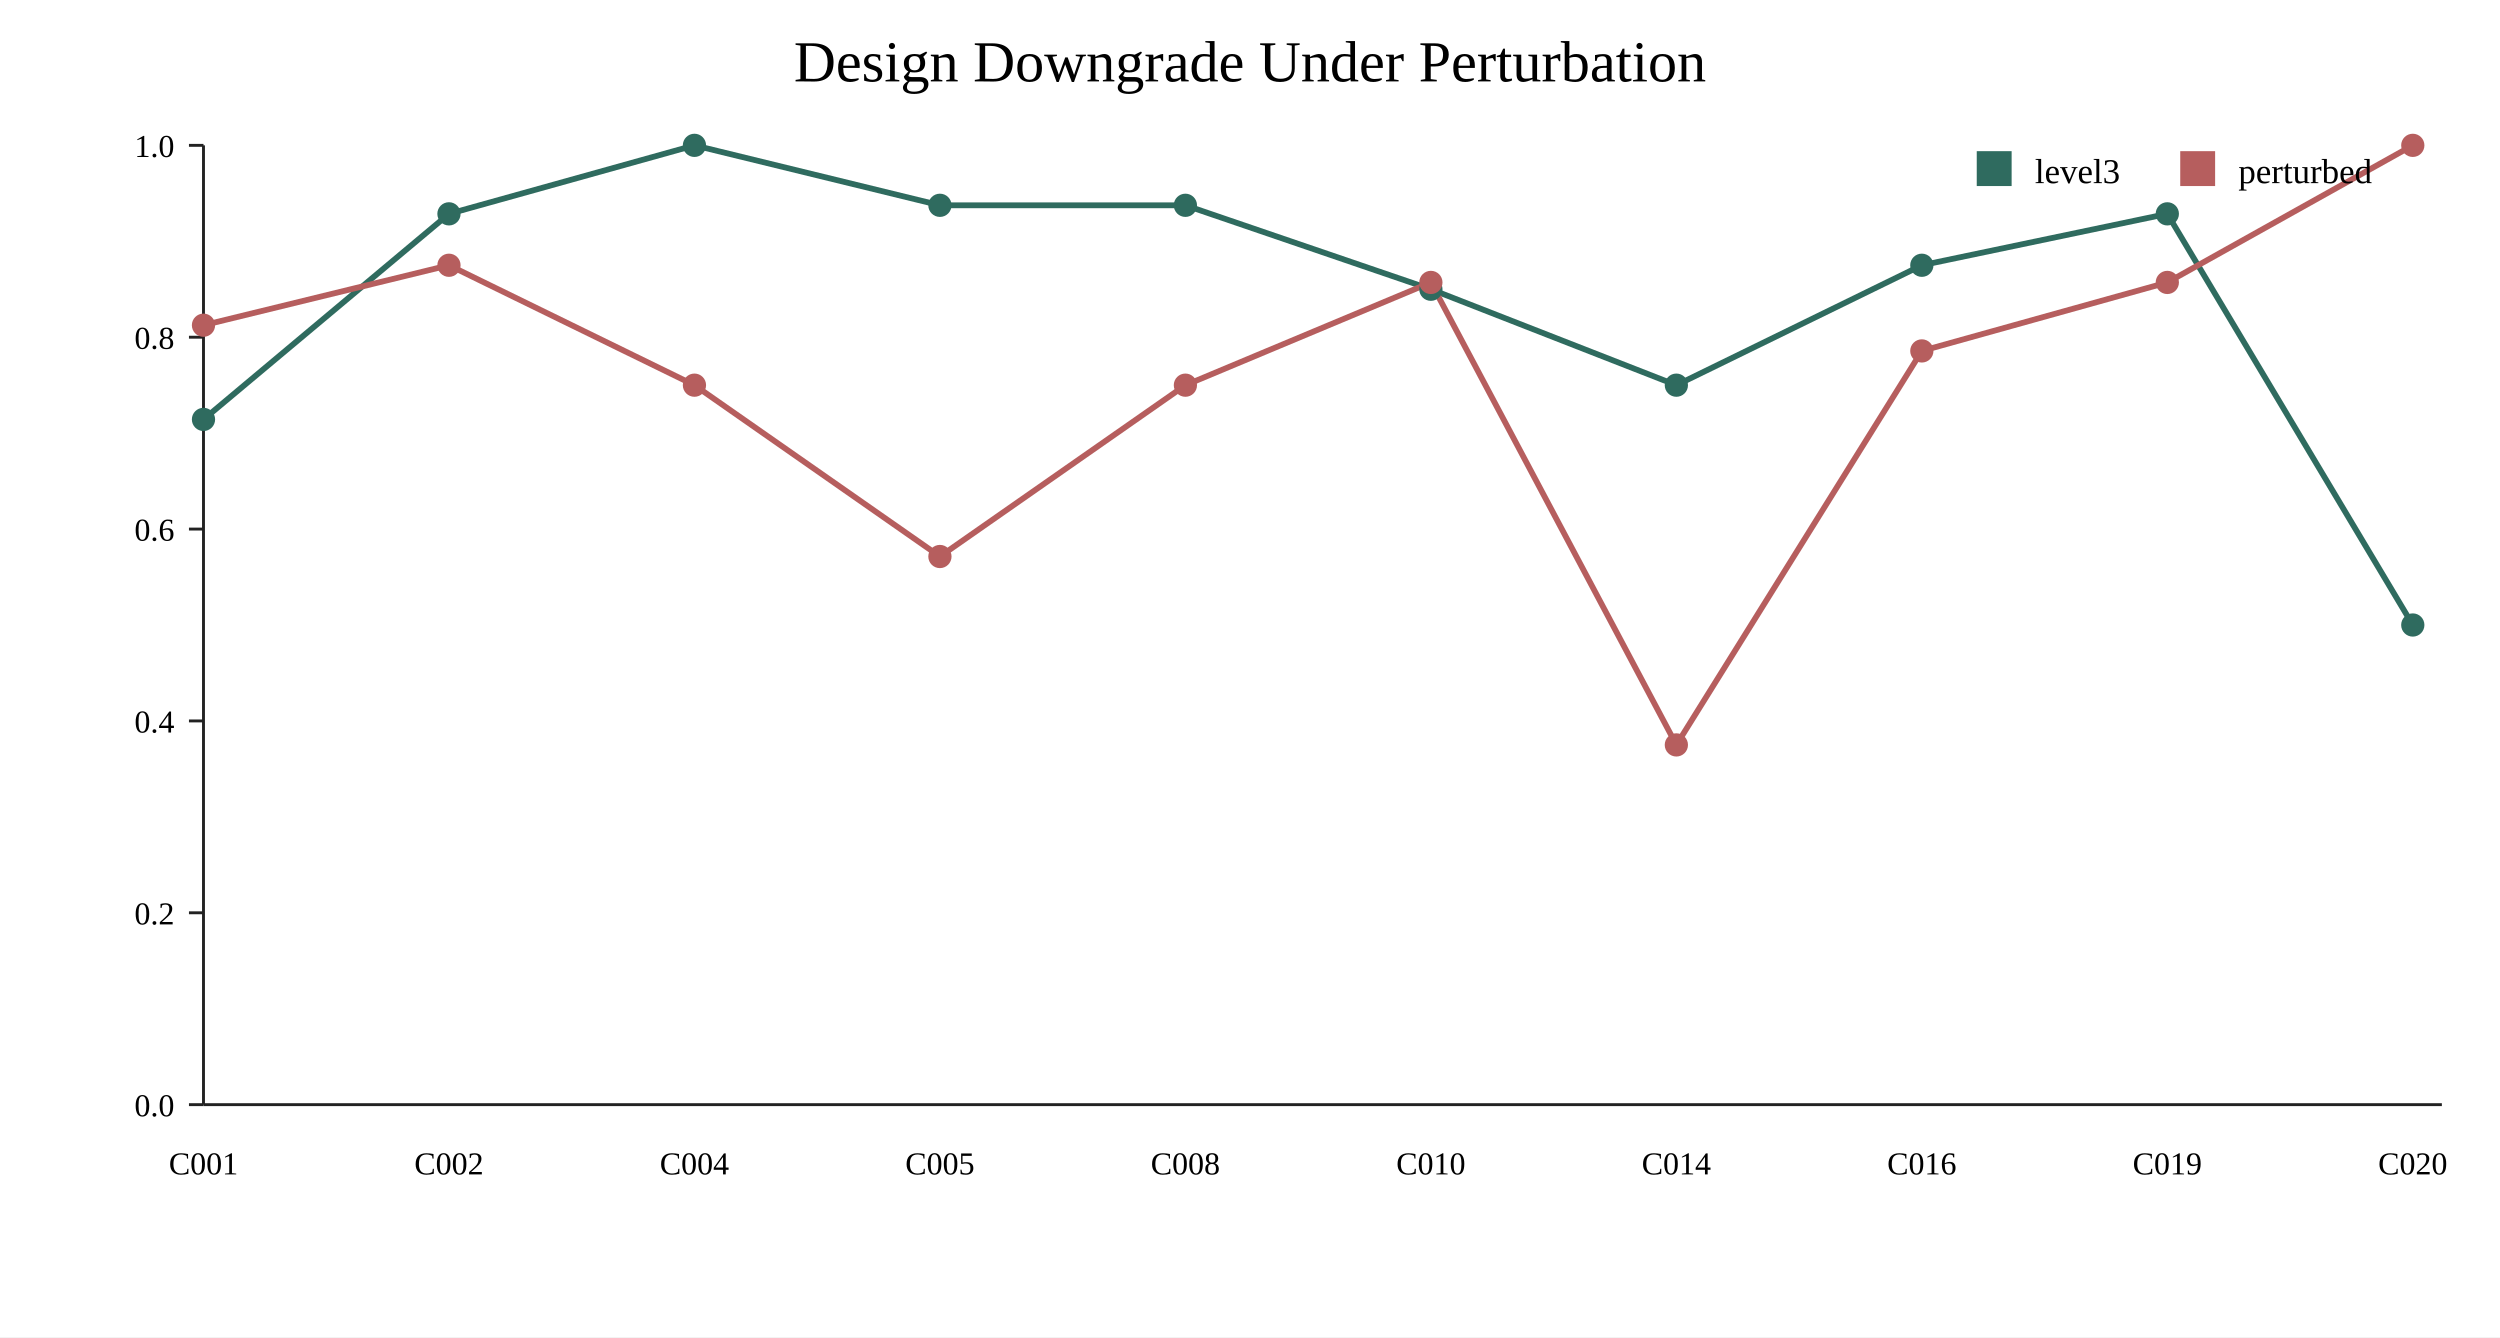
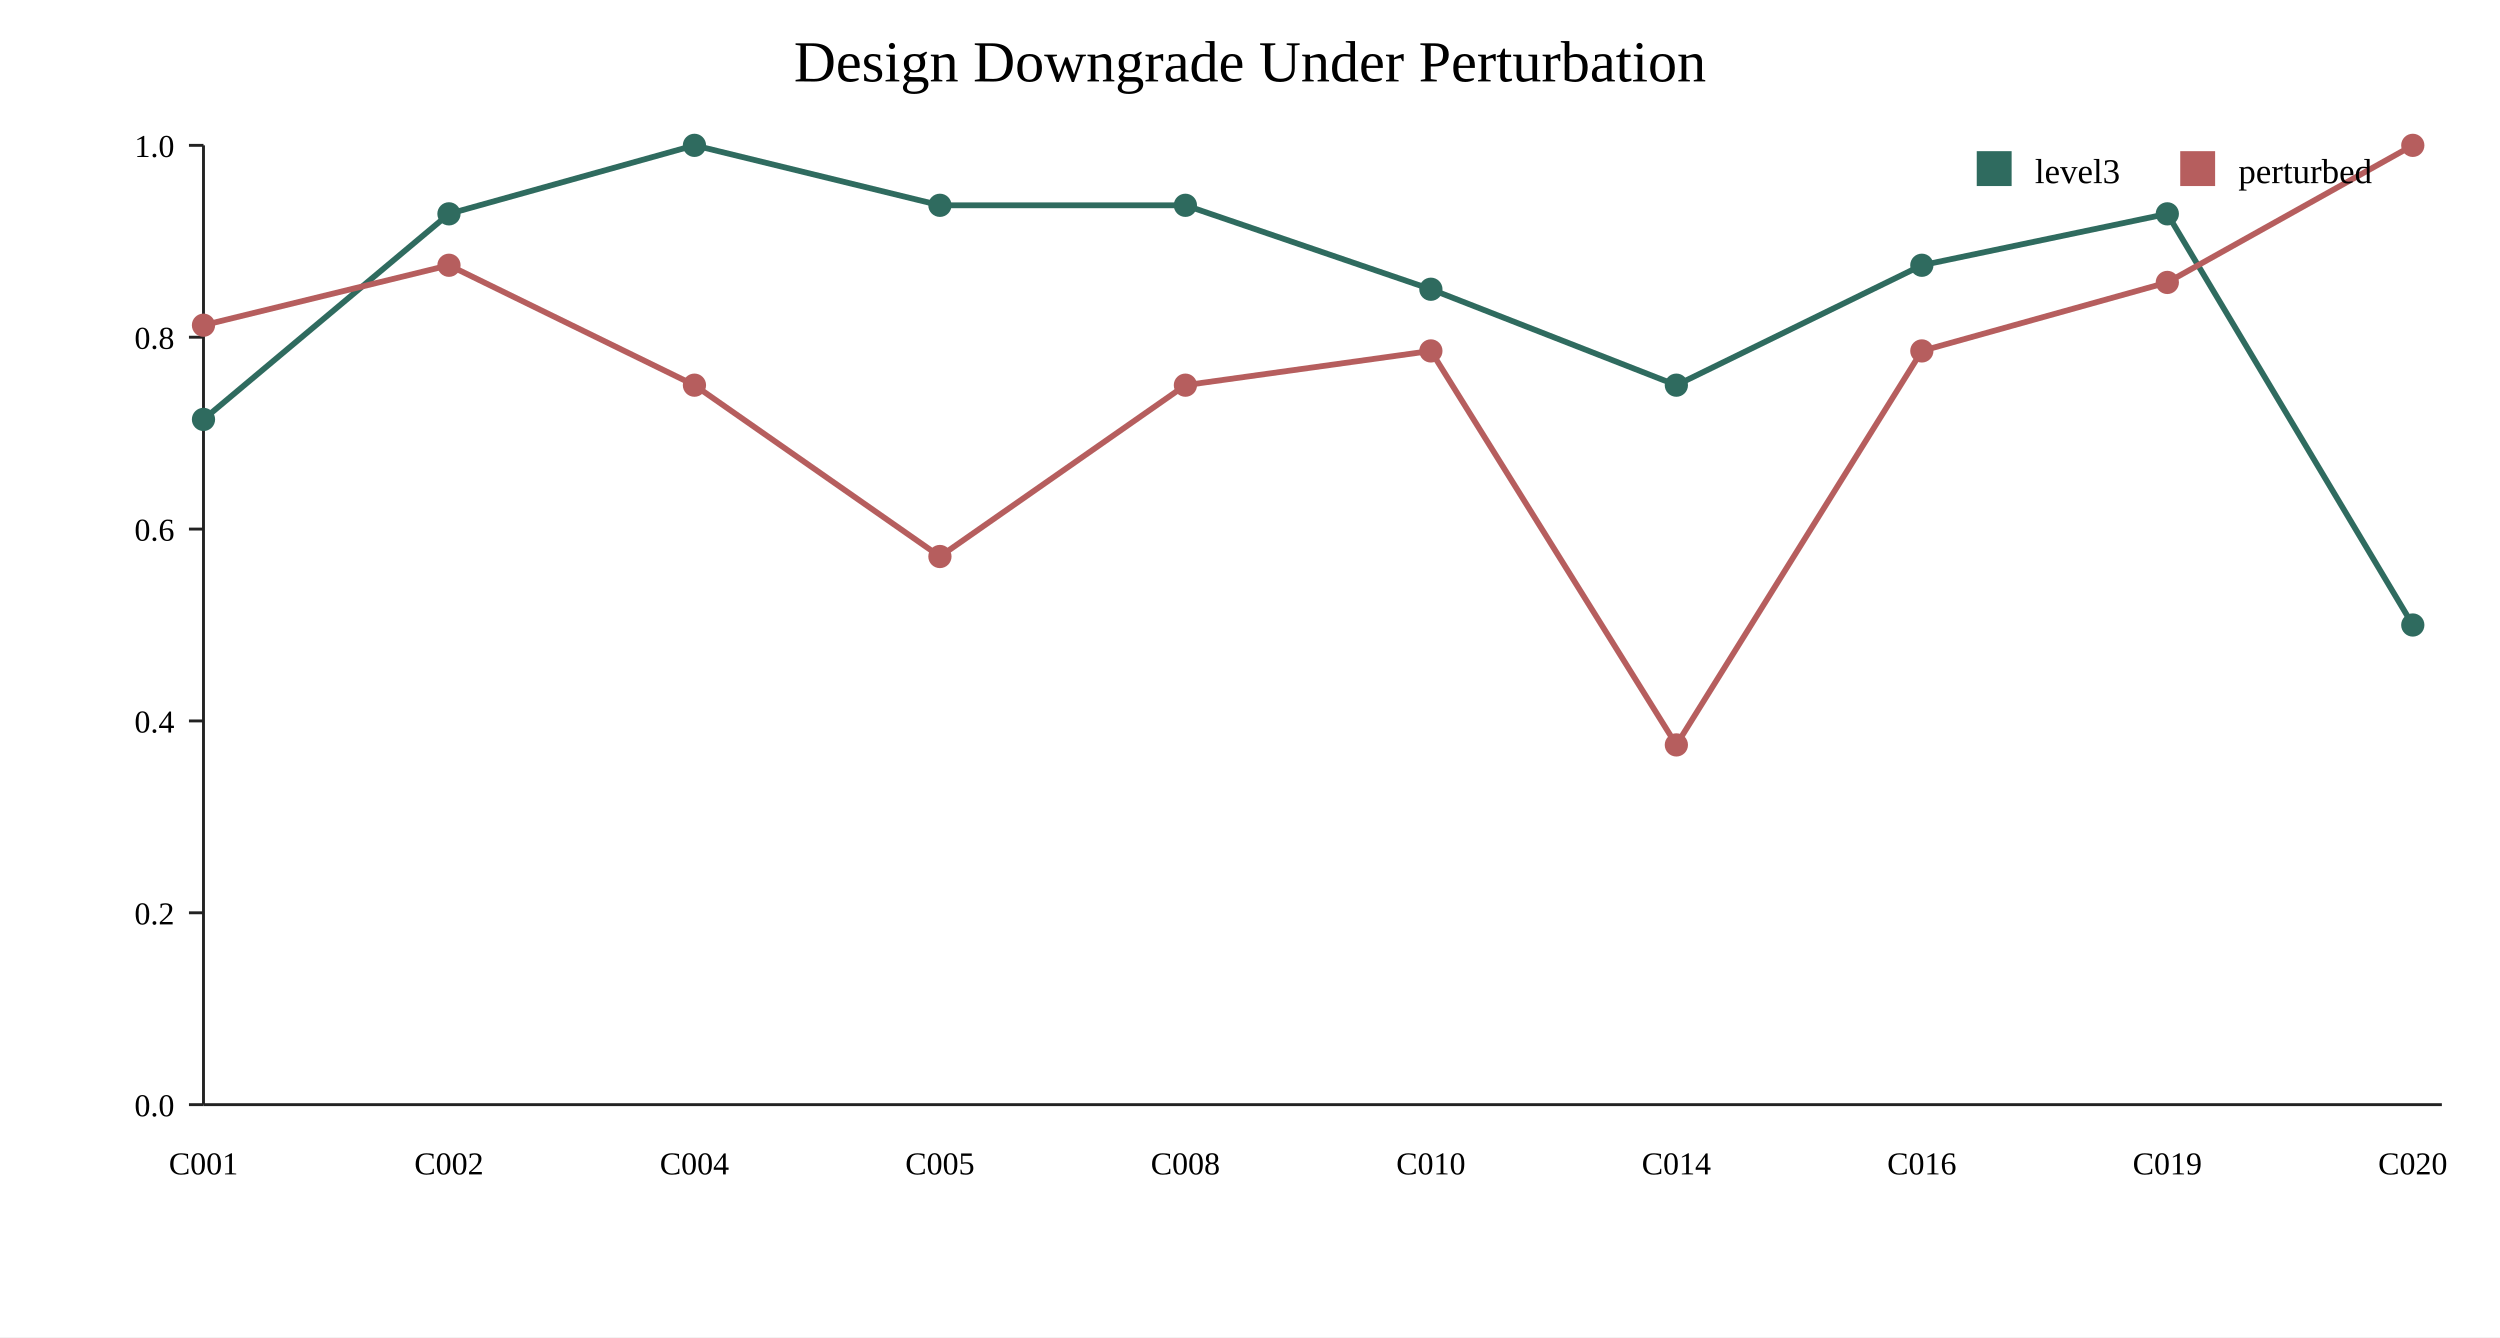
<svg xmlns="http://www.w3.org/2000/svg" width="860" height="460" viewBox="0 0 860 460">
  <rect width="100%" height="100%" fill="white" />
  <text x="430.0" y="28" text-anchor="middle" font-size="20">Design Downgrade Under Perturbation</text>
  <line x1="70" y1="380" x2="840" y2="380" stroke="#222" />
  <line x1="70" y1="50" x2="70" y2="380" stroke="#222" />
  <line x1="65" y1="380.0" x2="70" y2="380.0" stroke="#222" />
  <text x="60" y="384.0" text-anchor="end" font-size="11">0.0</text>
  <line x1="65" y1="314.0" x2="70" y2="314.0" stroke="#222" />
  <text x="60" y="318.0" text-anchor="end" font-size="11">0.2</text>
  <line x1="65" y1="248.0" x2="70" y2="248.0" stroke="#222" />
  <text x="60" y="252.0" text-anchor="end" font-size="11">0.4</text>
  <line x1="65" y1="182.0" x2="70" y2="182.0" stroke="#222" />
  <text x="60" y="186.0" text-anchor="end" font-size="11">0.6</text>
  <line x1="65" y1="116.0" x2="70" y2="116.0" stroke="#222" />
  <text x="60" y="120.0" text-anchor="end" font-size="11">0.8</text>
  <line x1="65" y1="50.0" x2="70" y2="50.0" stroke="#222" />
  <text x="60" y="54.0" text-anchor="end" font-size="11">1.0</text>
  <polyline fill="none" stroke="#2F6B5F" stroke-width="2" points="70.0,144.281 154.444,73.562 238.889,50.0 323.333,70.625 407.778,70.625 492.222,99.5 576.667,132.5 661.111,91.25 745.556,73.562 830.0,215.0" />
-   <polyline fill="none" stroke="#B65E5E" stroke-width="2" points="70.0,111.875 154.444,91.25 238.889,132.5 323.333,191.438 407.778,132.5 492.222,97.157 576.667,256.25 661.111,120.719 745.556,97.157 830.0,50.0" />
+   <polyline fill="none" stroke="#B65E5E" stroke-width="2" points="70.0,111.875 154.444,91.25 238.889,132.5 323.333,191.438 407.778,132.5 492.222,120.719 576.667,256.25 661.111,120.719 745.556,97.157 830.0,50.0" />
  <circle cx="70.0" cy="144.281" r="4" fill="#2F6B5F" />
  <circle cx="70.0" cy="111.875" r="4" fill="#B65E5E" />
  <text x="70.0" y="404" text-anchor="middle" font-size="11">C001</text>
  <circle cx="154.444" cy="73.562" r="4" fill="#2F6B5F" />
  <circle cx="154.444" cy="91.25" r="4" fill="#B65E5E" />
  <text x="154.444" y="404" text-anchor="middle" font-size="11">C002</text>
  <circle cx="238.889" cy="50.0" r="4" fill="#2F6B5F" />
  <circle cx="238.889" cy="132.5" r="4" fill="#B65E5E" />
  <text x="238.889" y="404" text-anchor="middle" font-size="11">C004</text>
  <circle cx="323.333" cy="70.625" r="4" fill="#2F6B5F" />
  <circle cx="323.333" cy="191.438" r="4" fill="#B65E5E" />
  <text x="323.333" y="404" text-anchor="middle" font-size="11">C005</text>
  <circle cx="407.778" cy="70.625" r="4" fill="#2F6B5F" />
  <circle cx="407.778" cy="132.5" r="4" fill="#B65E5E" />
  <text x="407.778" y="404" text-anchor="middle" font-size="11">C008</text>
  <circle cx="492.222" cy="99.5" r="4" fill="#2F6B5F" />
-   <circle cx="492.222" cy="97.157" r="4" fill="#B65E5E" />
+   <circle cx="492.222" cy="120.719" r="4" fill="#B65E5E" />
  <text x="492.222" y="404" text-anchor="middle" font-size="11">C010</text>
  <circle cx="576.667" cy="132.5" r="4" fill="#2F6B5F" />
  <circle cx="576.667" cy="256.25" r="4" fill="#B65E5E" />
  <text x="576.667" y="404" text-anchor="middle" font-size="11">C014</text>
  <circle cx="661.111" cy="91.25" r="4" fill="#2F6B5F" />
  <circle cx="661.111" cy="120.719" r="4" fill="#B65E5E" />
  <text x="661.111" y="404" text-anchor="middle" font-size="11">C016</text>
  <circle cx="745.556" cy="73.562" r="4" fill="#2F6B5F" />
  <circle cx="745.556" cy="97.157" r="4" fill="#B65E5E" />
  <text x="745.556" y="404" text-anchor="middle" font-size="11">C019</text>
  <circle cx="830.0" cy="215.0" r="4" fill="#2F6B5F" />
  <circle cx="830.0" cy="50.0" r="4" fill="#B65E5E" />
  <text x="830.0" y="404" text-anchor="middle" font-size="11">C020</text>
  <rect x="680" y="52" width="12" height="12" fill="#2F6B5F" />
  <text x="700" y="63" font-size="12">level3</text>
  <rect x="750" y="52" width="12" height="12" fill="#B65E5E" />
  <text x="770" y="63" font-size="12">perturbed</text>
</svg>
